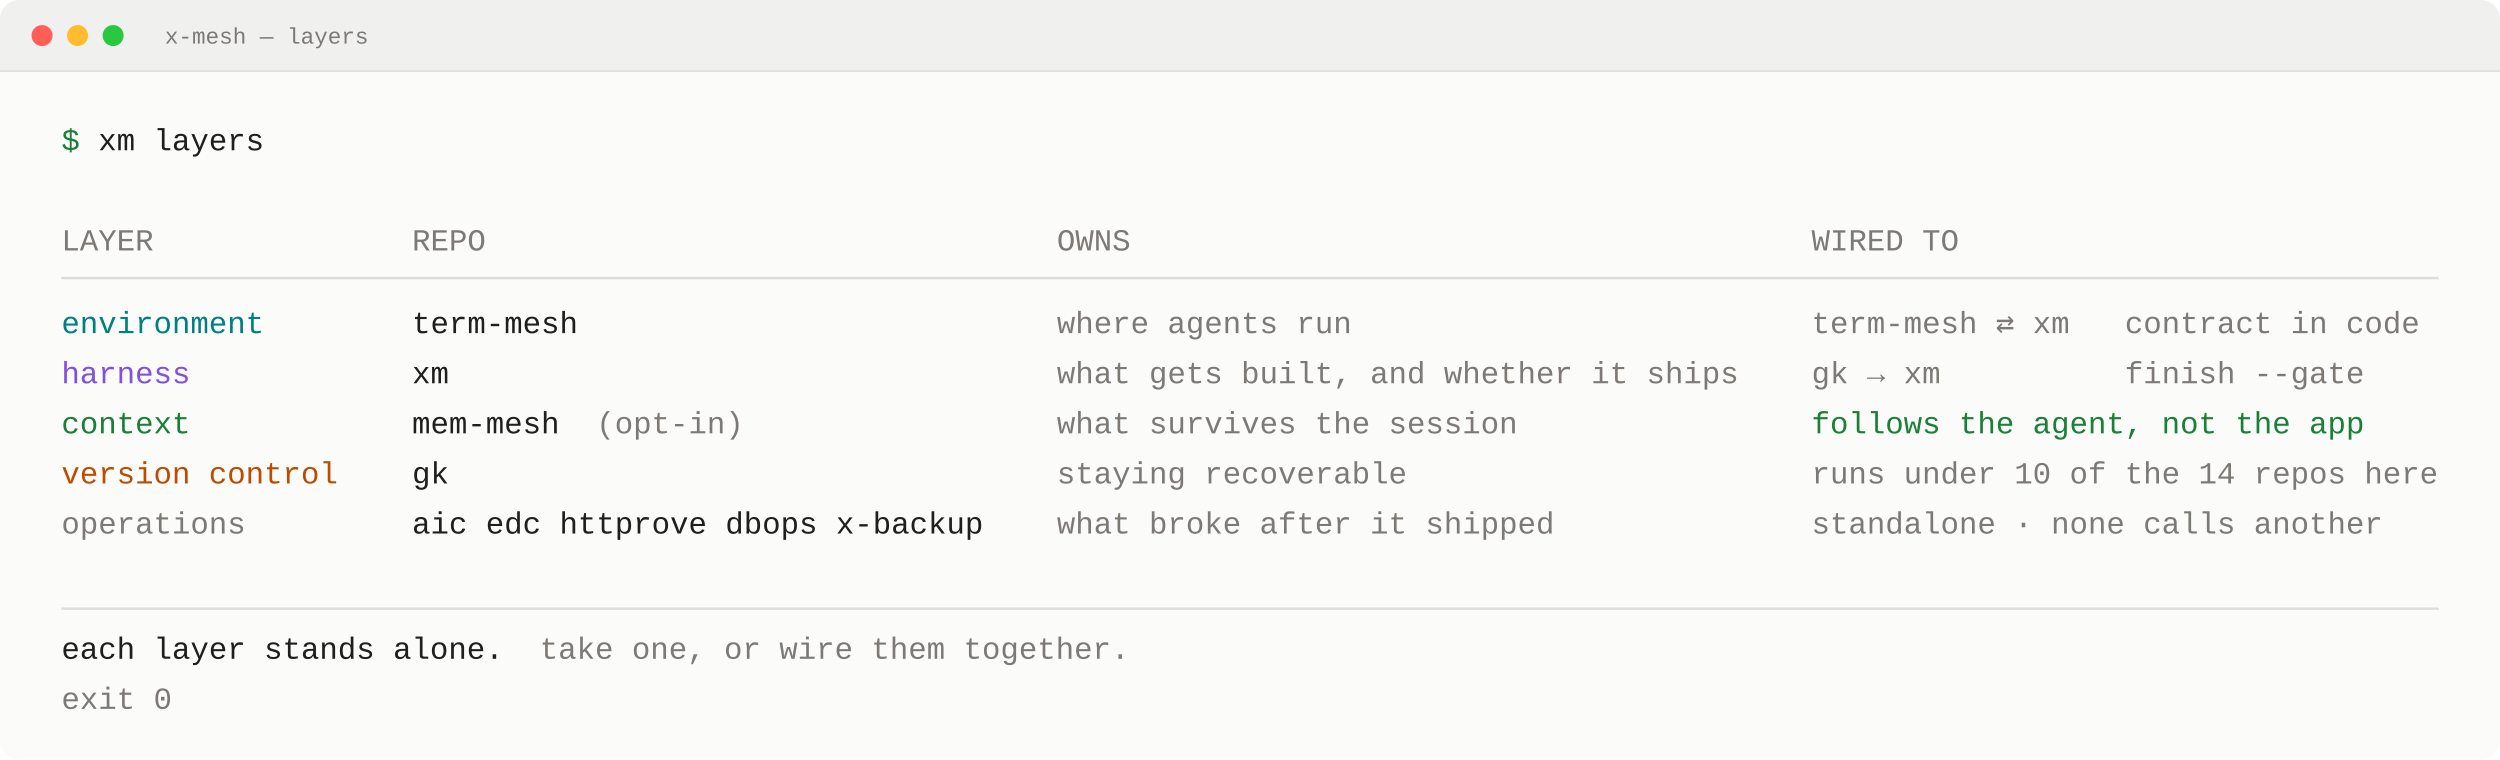
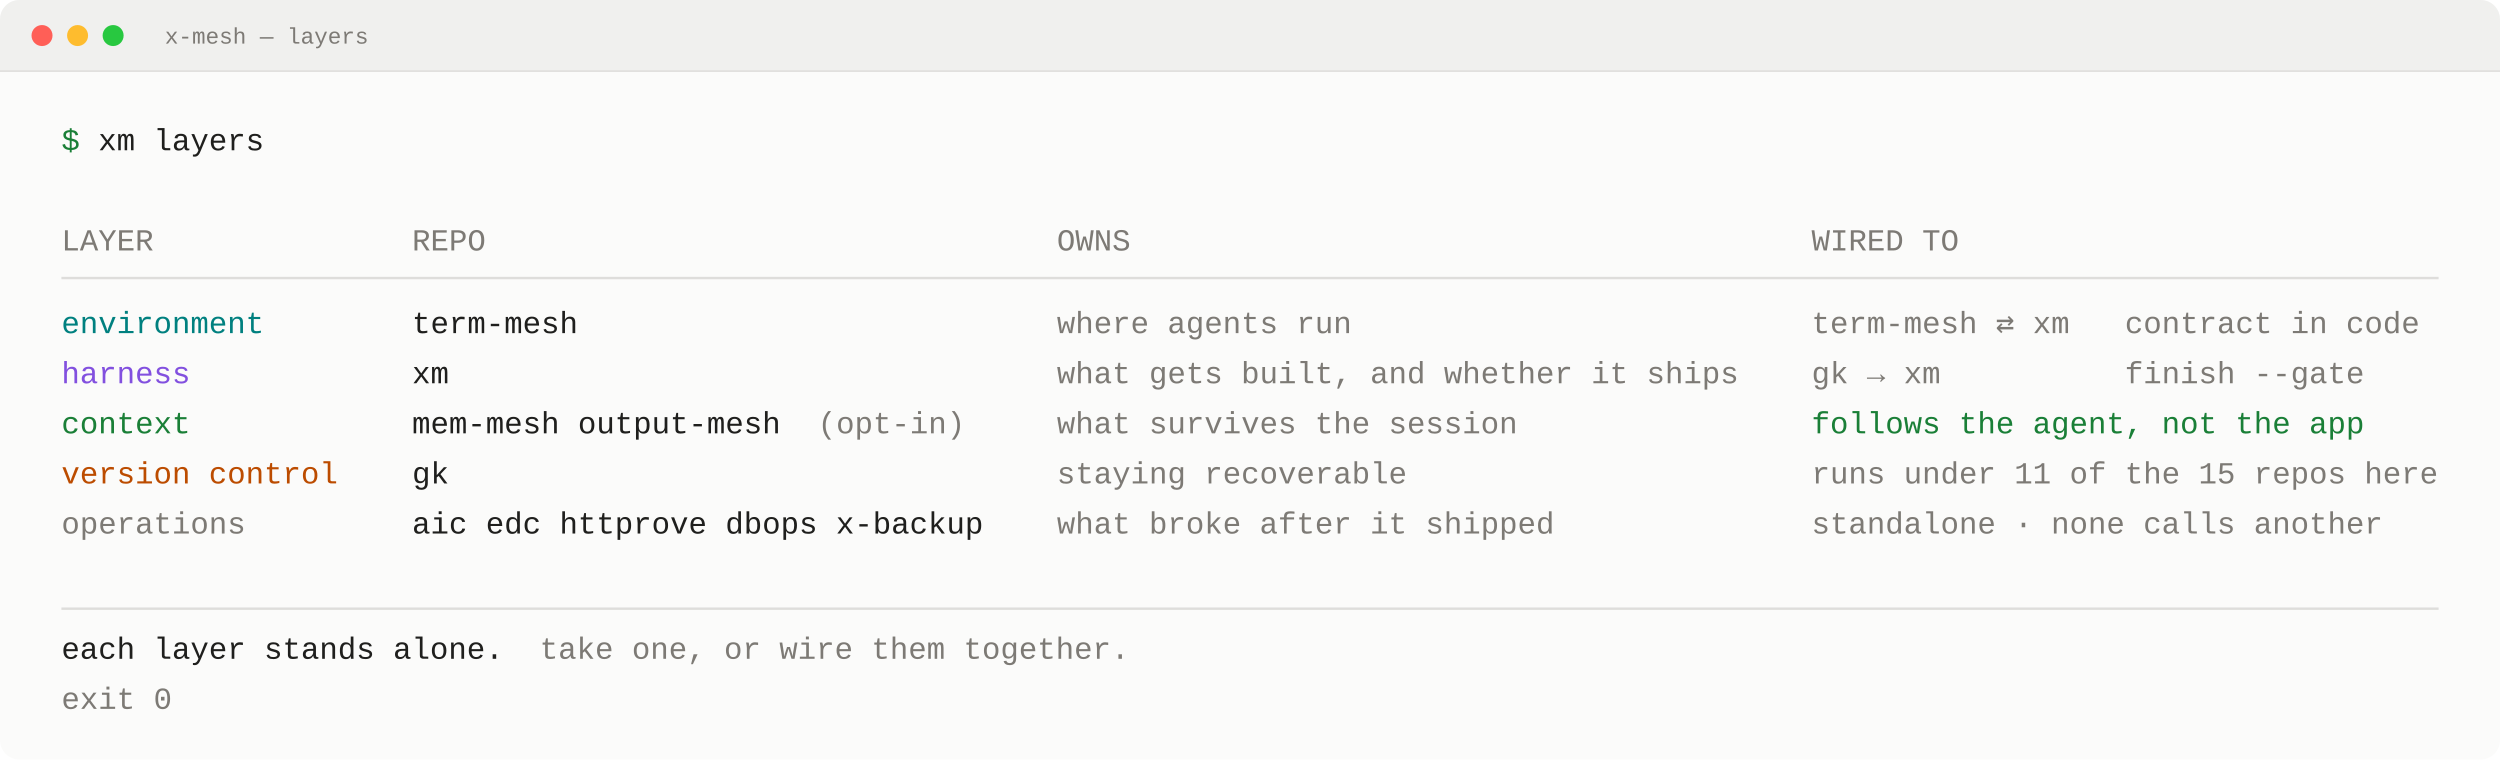
<svg xmlns="http://www.w3.org/2000/svg" width="1547" height="470" viewBox="0 0 1547 470" role="img" aria-label="x-mesh — layers">
  <rect x="0" y="0" width="1547" height="470" rx="12" fill="#fbfbfa" />
  <path d="M0,44 L0,12 A12,12 0 0 1 12,0 L1535,0 A12,12 0 0 1 1547,12 L1547,44 Z" fill="#f0f0ee" />
  <line x1="0" y1="44" x2="1547" y2="44" stroke="#dedddb" stroke-width="1" />
  <circle cx="26" cy="22" r="6.5" fill="#ff5f57" />
  <circle cx="48" cy="22" r="6.5" fill="#febc2e" />
  <circle cx="70" cy="22" r="6.5" fill="#28c840" />
  <text x="102" y="27" fill="#7d7a75" font-family="ui-monospace,SFMono-Regular,&quot;SF Mono&quot;,Menlo,Consolas,&quot;Liberation Mono&quot;,monospace" font-size="14" xml:space="preserve">x-mesh — layers</text>
  <text x="38" y="93" fill="#1a7f37" font-family="ui-monospace,SFMono-Regular,&quot;SF Mono&quot;,Menlo,Consolas,&quot;Liberation Mono&quot;,monospace" font-size="19" xml:space="preserve">$</text>
  <text x="60.8" y="93" fill="#1f1f1d" font-family="ui-monospace,SFMono-Regular,&quot;SF Mono&quot;,Menlo,Consolas,&quot;Liberation Mono&quot;,monospace" font-size="19" xml:space="preserve">xm layers</text>
  <text x="38" y="155" fill="#7d7a75" font-family="ui-monospace,SFMono-Regular,&quot;SF Mono&quot;,Menlo,Consolas,&quot;Liberation Mono&quot;,monospace" font-size="19" xml:space="preserve">LAYER</text>
  <text x="255" y="155" fill="#7d7a75" font-family="ui-monospace,SFMono-Regular,&quot;SF Mono&quot;,Menlo,Consolas,&quot;Liberation Mono&quot;,monospace" font-size="19" xml:space="preserve">REPO</text>
  <text x="654" y="155" fill="#7d7a75" font-family="ui-monospace,SFMono-Regular,&quot;SF Mono&quot;,Menlo,Consolas,&quot;Liberation Mono&quot;,monospace" font-size="19" xml:space="preserve">OWNS</text>
  <text x="1121" y="155" fill="#7d7a75" font-family="ui-monospace,SFMono-Regular,&quot;SF Mono&quot;,Menlo,Consolas,&quot;Liberation Mono&quot;,monospace" font-size="19" xml:space="preserve">WIRED TO</text>
  <line x1="38" y1="172.05" x2="1509" y2="172.05" stroke="#dedddb" stroke-width="1.5" />
  <text x="38" y="206.15" fill="#00807f" font-family="ui-monospace,SFMono-Regular,&quot;SF Mono&quot;,Menlo,Consolas,&quot;Liberation Mono&quot;,monospace" font-size="19" xml:space="preserve">environment</text>
  <text x="255" y="206.15" fill="#1f1f1d" font-family="ui-monospace,SFMono-Regular,&quot;SF Mono&quot;,Menlo,Consolas,&quot;Liberation Mono&quot;,monospace" font-size="19" xml:space="preserve">term-mesh</text>
  <text x="654" y="206.15" fill="#7d7a75" font-family="ui-monospace,SFMono-Regular,&quot;SF Mono&quot;,Menlo,Consolas,&quot;Liberation Mono&quot;,monospace" font-size="19" xml:space="preserve">where agents run</text>
  <text x="1121" y="206.15" fill="#7d7a75" font-family="ui-monospace,SFMono-Regular,&quot;SF Mono&quot;,Menlo,Consolas,&quot;Liberation Mono&quot;,monospace" font-size="19" xml:space="preserve">term-mesh ⇄ xm   contract in code</text>
  <text x="38" y="237.15" fill="#8250df" font-family="ui-monospace,SFMono-Regular,&quot;SF Mono&quot;,Menlo,Consolas,&quot;Liberation Mono&quot;,monospace" font-size="19" xml:space="preserve">harness</text>
  <text x="255" y="237.15" fill="#1f1f1d" font-family="ui-monospace,SFMono-Regular,&quot;SF Mono&quot;,Menlo,Consolas,&quot;Liberation Mono&quot;,monospace" font-size="19" xml:space="preserve">xm</text>
  <text x="654" y="237.15" fill="#7d7a75" font-family="ui-monospace,SFMono-Regular,&quot;SF Mono&quot;,Menlo,Consolas,&quot;Liberation Mono&quot;,monospace" font-size="19" xml:space="preserve">what gets built, and whether it ships</text>
  <text x="1121" y="237.15" fill="#7d7a75" font-family="ui-monospace,SFMono-Regular,&quot;SF Mono&quot;,Menlo,Consolas,&quot;Liberation Mono&quot;,monospace" font-size="19" xml:space="preserve">gk → xm          finish --gate</text>
  <text x="38" y="268.15" fill="#1a7f37" font-family="ui-monospace,SFMono-Regular,&quot;SF Mono&quot;,Menlo,Consolas,&quot;Liberation Mono&quot;,monospace" font-size="19" xml:space="preserve">context</text>
-   <text x="255" y="268.15" fill="#1f1f1d" font-family="ui-monospace,SFMono-Regular,&quot;SF Mono&quot;,Menlo,Consolas,&quot;Liberation Mono&quot;,monospace" font-size="19" xml:space="preserve">mem-mesh</text>
-   <text x="369" y="268.15" fill="#7d7a75" font-family="ui-monospace,SFMono-Regular,&quot;SF Mono&quot;,Menlo,Consolas,&quot;Liberation Mono&quot;,monospace" font-size="19" xml:space="preserve">(opt-in)</text>
+   <text x="255" y="268.15" fill="#1f1f1d" font-family="ui-monospace,SFMono-Regular,&quot;SF Mono&quot;,Menlo,Consolas,&quot;Liberation Mono&quot;,monospace" font-size="19" xml:space="preserve">mem-mesh output-mesh</text>
+   <text x="506" y="268.15" fill="#7d7a75" font-family="ui-monospace,SFMono-Regular,&quot;SF Mono&quot;,Menlo,Consolas,&quot;Liberation Mono&quot;,monospace" font-size="19" xml:space="preserve">(opt-in)</text>
  <text x="654" y="268.15" fill="#7d7a75" font-family="ui-monospace,SFMono-Regular,&quot;SF Mono&quot;,Menlo,Consolas,&quot;Liberation Mono&quot;,monospace" font-size="19" xml:space="preserve">what survives the session</text>
  <text x="1121" y="268.15" fill="#1a7f37" font-family="ui-monospace,SFMono-Regular,&quot;SF Mono&quot;,Menlo,Consolas,&quot;Liberation Mono&quot;,monospace" font-size="19" xml:space="preserve">follows the agent, not the app</text>
  <text x="38" y="299.15" fill="#bc4c00" font-family="ui-monospace,SFMono-Regular,&quot;SF Mono&quot;,Menlo,Consolas,&quot;Liberation Mono&quot;,monospace" font-size="19" xml:space="preserve">version control</text>
  <text x="255" y="299.15" fill="#1f1f1d" font-family="ui-monospace,SFMono-Regular,&quot;SF Mono&quot;,Menlo,Consolas,&quot;Liberation Mono&quot;,monospace" font-size="19" xml:space="preserve">gk</text>
  <text x="654" y="299.15" fill="#7d7a75" font-family="ui-monospace,SFMono-Regular,&quot;SF Mono&quot;,Menlo,Consolas,&quot;Liberation Mono&quot;,monospace" font-size="19" xml:space="preserve">staying recoverable</text>
-   <text x="1121" y="299.15" fill="#7d7a75" font-family="ui-monospace,SFMono-Regular,&quot;SF Mono&quot;,Menlo,Consolas,&quot;Liberation Mono&quot;,monospace" font-size="19" xml:space="preserve">runs under 10 of the 14 repos here</text>
+   <text x="1121" y="299.15" fill="#7d7a75" font-family="ui-monospace,SFMono-Regular,&quot;SF Mono&quot;,Menlo,Consolas,&quot;Liberation Mono&quot;,monospace" font-size="19" xml:space="preserve">runs under 11 of the 15 repos here</text>
  <text x="38" y="330.15" fill="#7d7a75" font-family="ui-monospace,SFMono-Regular,&quot;SF Mono&quot;,Menlo,Consolas,&quot;Liberation Mono&quot;,monospace" font-size="19" xml:space="preserve">operations</text>
  <text x="255" y="330.15" fill="#1f1f1d" font-family="ui-monospace,SFMono-Regular,&quot;SF Mono&quot;,Menlo,Consolas,&quot;Liberation Mono&quot;,monospace" font-size="19" xml:space="preserve">aic edc httprove dbops x-backup</text>
  <text x="654" y="330.15" fill="#7d7a75" font-family="ui-monospace,SFMono-Regular,&quot;SF Mono&quot;,Menlo,Consolas,&quot;Liberation Mono&quot;,monospace" font-size="19" xml:space="preserve">what broke after it shipped</text>
  <text x="1121" y="330.15" fill="#7d7a75" font-family="ui-monospace,SFMono-Regular,&quot;SF Mono&quot;,Menlo,Consolas,&quot;Liberation Mono&quot;,monospace" font-size="19" xml:space="preserve">standalone · none calls another</text>
  <line x1="38" y1="376.65" x2="1509" y2="376.65" stroke="#dedddb" stroke-width="1.5" />
  <text x="38" y="407.65" fill="#1f1f1d" font-family="ui-monospace,SFMono-Regular,&quot;SF Mono&quot;,Menlo,Consolas,&quot;Liberation Mono&quot;,monospace" font-size="19" xml:space="preserve">each layer stands alone.</text>
  <text x="334" y="407.65" fill="#7d7a75" font-family="ui-monospace,SFMono-Regular,&quot;SF Mono&quot;,Menlo,Consolas,&quot;Liberation Mono&quot;,monospace" font-size="19" xml:space="preserve">take one, or wire them together.</text>
  <text x="38" y="438.65" fill="#7d7a75" font-family="ui-monospace,SFMono-Regular,&quot;SF Mono&quot;,Menlo,Consolas,&quot;Liberation Mono&quot;,monospace" font-size="19" xml:space="preserve">exit 0</text>
</svg>
